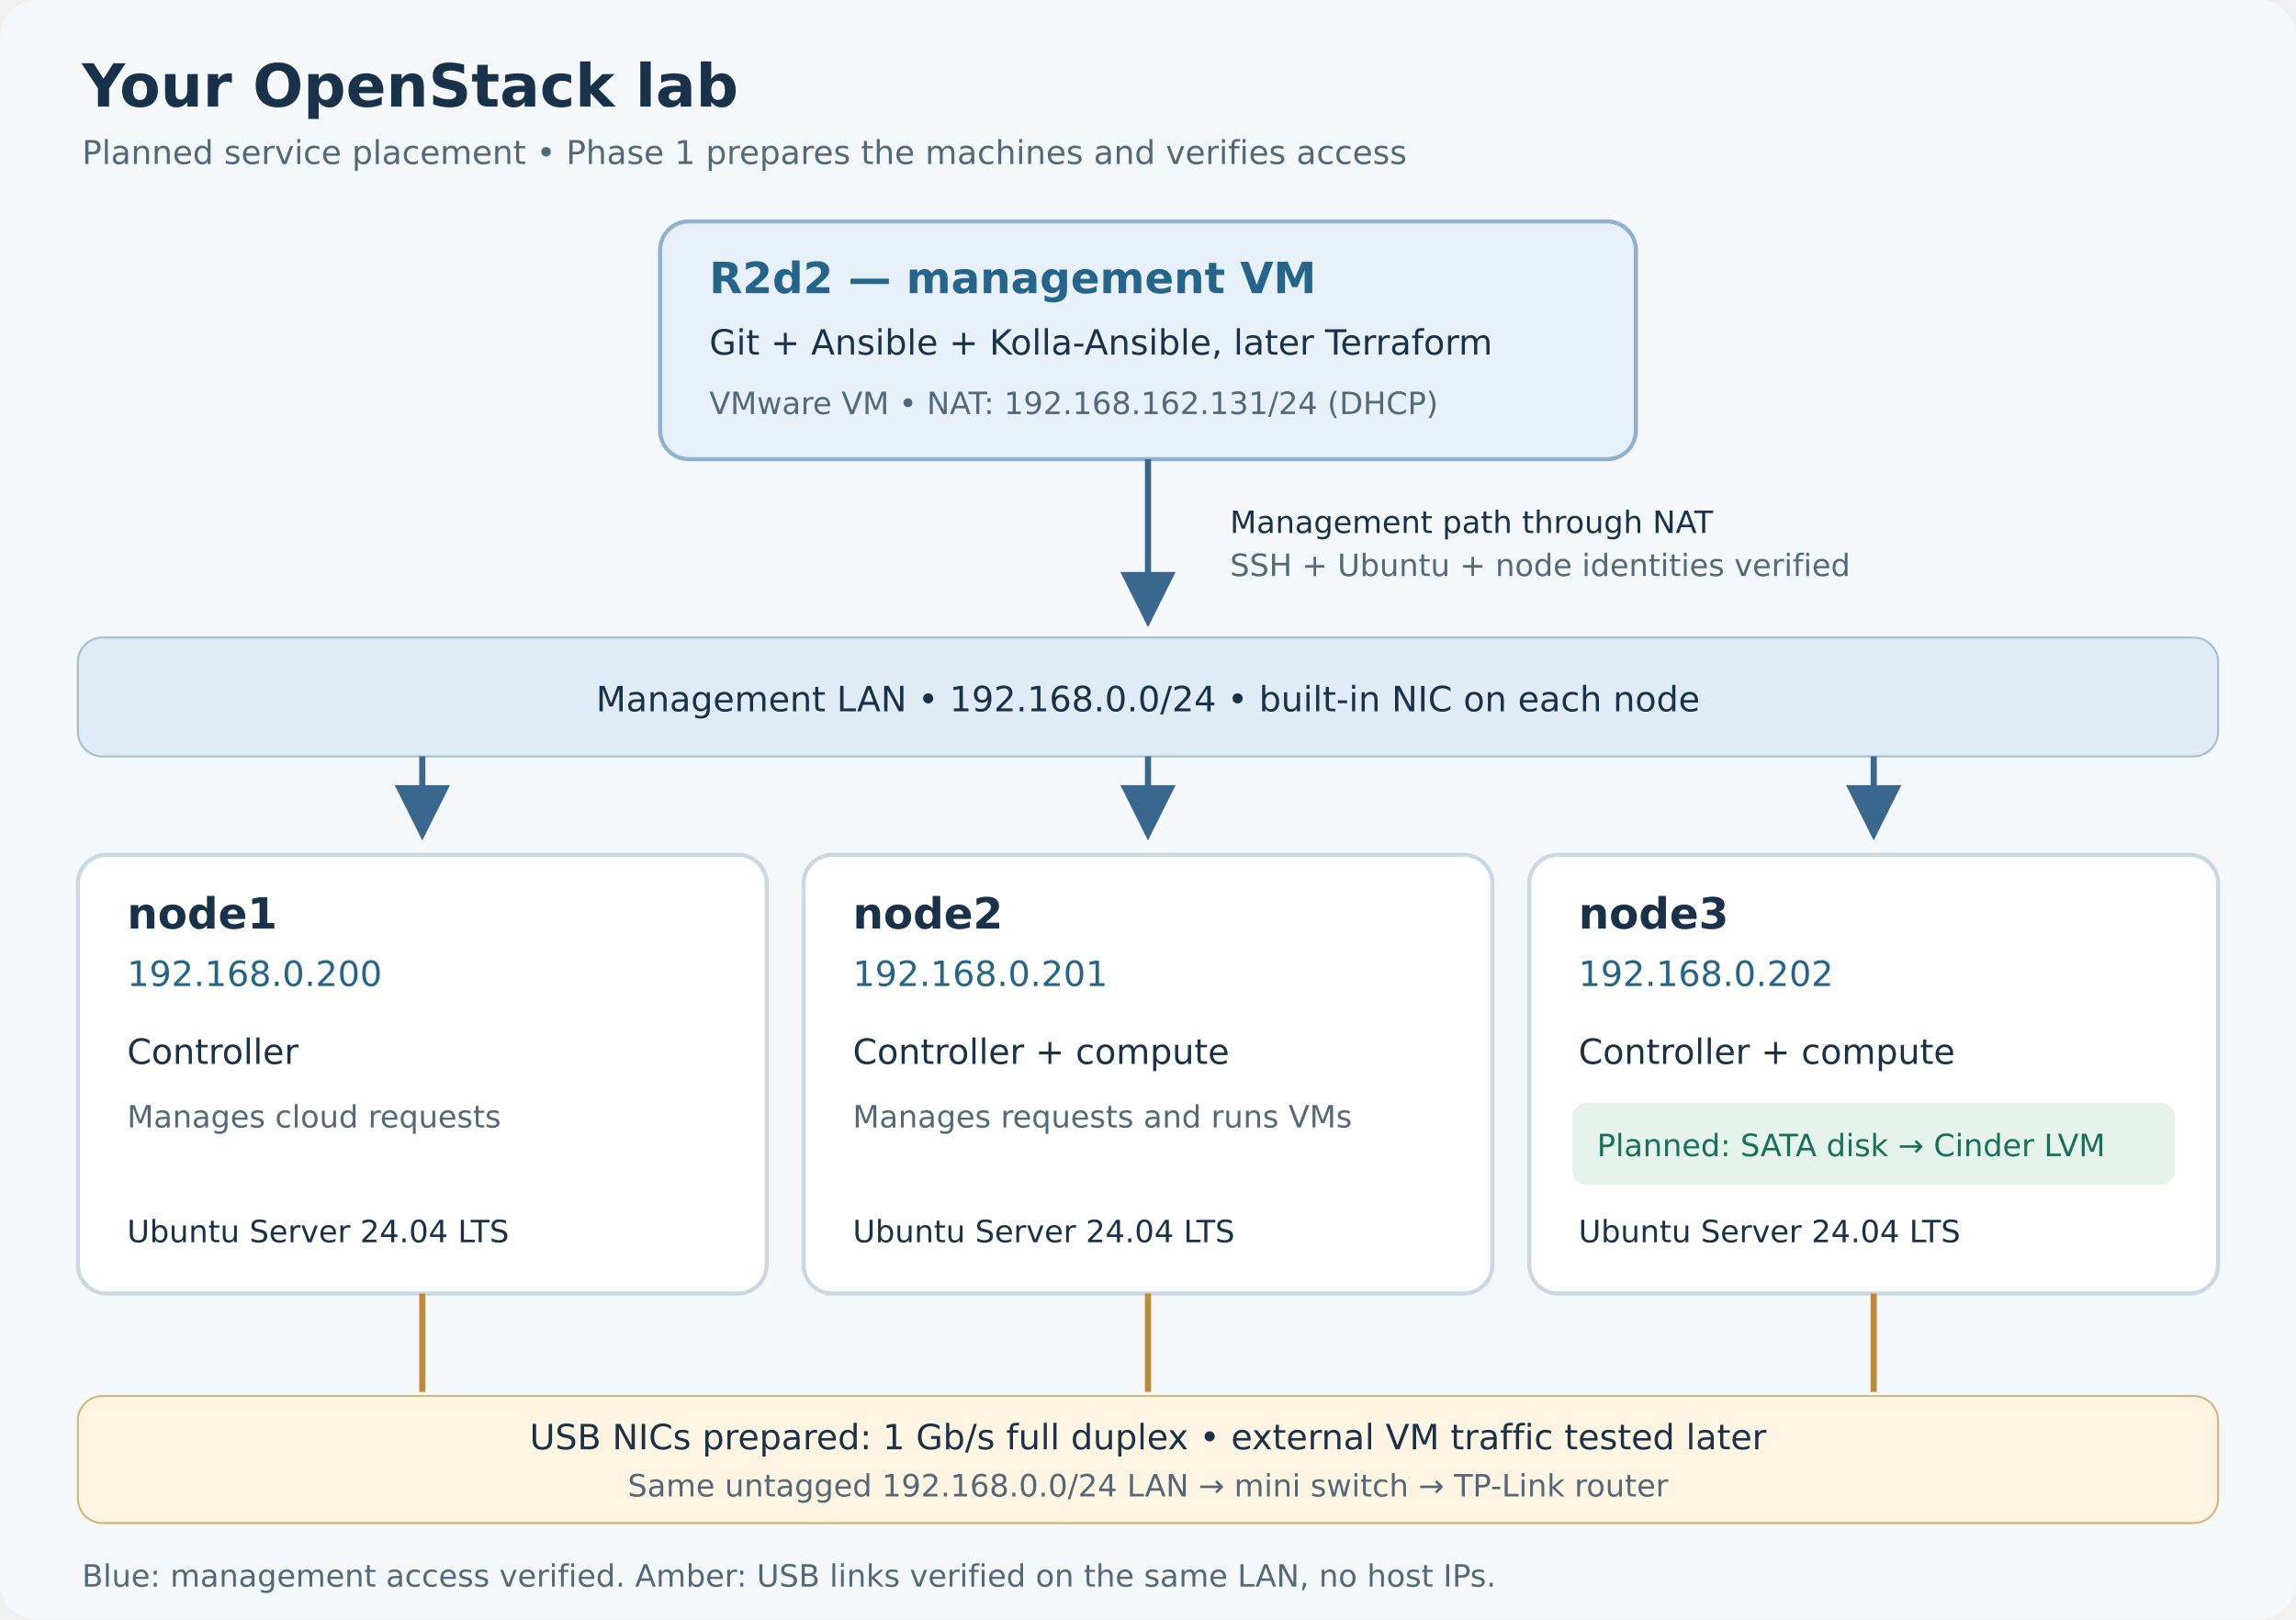
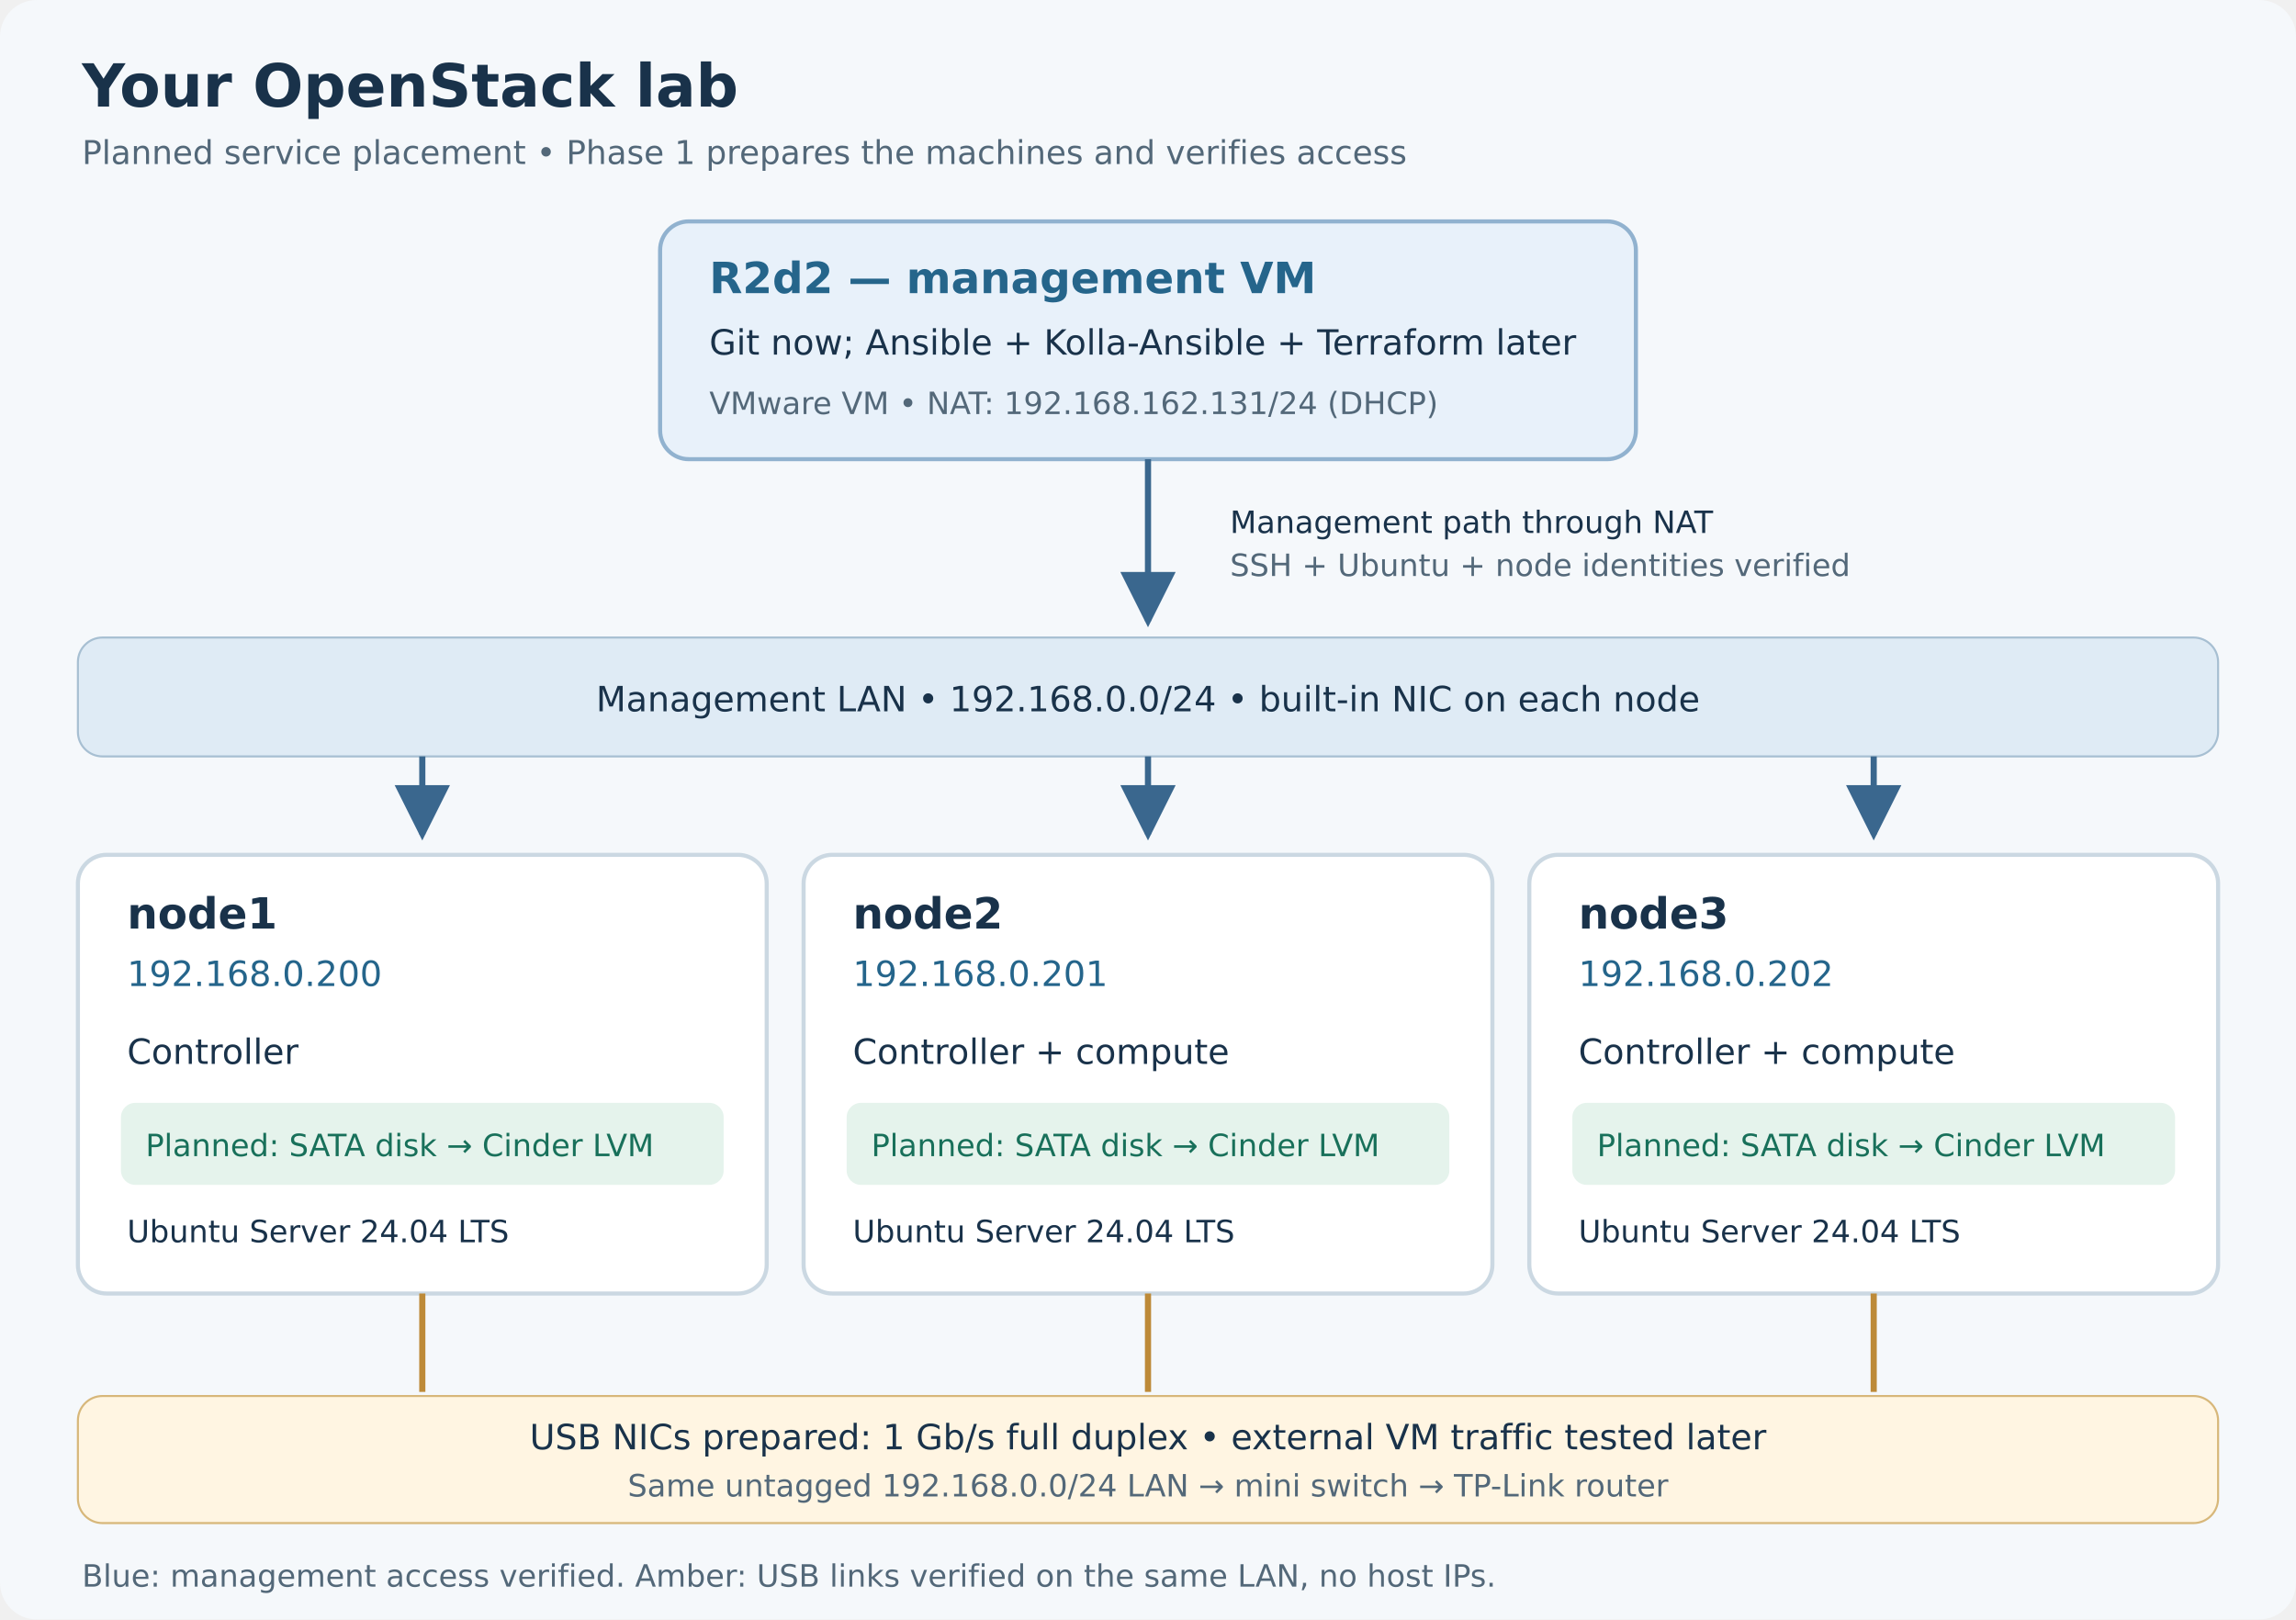
<svg xmlns="http://www.w3.org/2000/svg" width="1120" height="790" viewBox="0 0 1120 790" role="img" aria-labelledby="title description">
  <defs>
    <marker id="arrow" markerWidth="9" markerHeight="9" refX="8" refY="4.5" orient="auto">
      <path d="M0 0 L9 4.5 L0 9" fill="#3a678e" />
    </marker>
    <style>
      text{font-family:DejaVu Sans,Arial,sans-serif;fill:#19324a}
      .title{font-size:29px;font-weight:700}.sub{font-size:16px;fill:#536879}
      .head{font-size:21px;font-weight:700}.body{font-size:17px}.small{font-size:15px}
      .blue{fill:#25658b}.green{fill:#18705a}.muted{fill:#536879}
      .card{fill:#fff;stroke:#cbd8e2;stroke-width:2}
      .management{stroke:#3a678e;stroke-width:3;fill:none;marker-end:url(#arrow)}
      .provider{stroke:#bd8a38;stroke-width:3;fill:none}
    </style>
  </defs>
  <rect width="1120" height="790" rx="18" fill="#f5f8fb" />
  <text x="40" y="52" class="title">Your OpenStack lab</text>
  <text x="40" y="80" class="sub">Planned service placement • Phase 1 prepares the machines and verifies access</text>
  <rect x="322" y="108" width="476" height="116" rx="14" fill="#e8f1fa" stroke="#91b2cf" stroke-width="2" />
  <text x="346" y="143" class="head blue">R2d2 — management VM</text>
-   <text x="346" y="173" class="body">Git + Ansible + Kolla-Ansible, later Terraform</text>
+   <text x="346" y="173" class="body">Git now; Ansible + Kolla-Ansible + Terraform later</text>
  <text x="346" y="202" class="small muted">VMware VM • NAT: 192.168.162.131/24 (DHCP)</text>
  <path d="M560 224 V303" class="management" />
  <rect x="584" y="241" width="346" height="47" rx="8" fill="#f5f8fb" />
  <text x="600" y="260" class="small">Management path through NAT</text>
  <text x="600" y="281" class="small muted">SSH + Ubuntu + node identities verified</text>
  <rect x="38" y="311" width="1044" height="58" rx="12" fill="#dfebf5" stroke="#a7bfd2" />
  <text x="560" y="347" class="body" text-anchor="middle">Management LAN • 192.168.0.0/24 • built-in NIC on each node</text>
  <path d="M206 369 V407" class="management" />
  <path d="M560 369 V407" class="management" />
  <path d="M914 369 V407" class="management" />
  <rect x="38" y="417" width="336" height="214" rx="14" class="card" />
  <rect x="392" y="417" width="336" height="214" rx="14" class="card" />
  <rect x="746" y="417" width="336" height="214" rx="14" class="card" />
  <text x="62" y="453" class="head">node1</text>
  <text x="62" y="481" class="body blue">192.168.0.200</text>
  <text x="62" y="519" class="body">Controller</text>
-   <text x="62" y="550" class="small muted">Manages cloud requests</text>
+   <rect x="59" y="538" width="294" height="40" rx="7" fill="#e5f3ec" />
+   <text x="71" y="564" class="small green">Planned: SATA disk → Cinder LVM</text>
  <text x="62" y="606" class="small">Ubuntu Server 24.04 LTS</text>
  <text x="416" y="453" class="head">node2</text>
  <text x="416" y="481" class="body blue">192.168.0.201</text>
  <text x="416" y="519" class="body">Controller + compute</text>
-   <text x="416" y="550" class="small muted">Manages requests and runs VMs</text>
+   <rect x="413" y="538" width="294" height="40" rx="7" fill="#e5f3ec" />
+   <text x="425" y="564" class="small green">Planned: SATA disk → Cinder LVM</text>
  <text x="416" y="606" class="small">Ubuntu Server 24.04 LTS</text>
  <text x="770" y="453" class="head">node3</text>
  <text x="770" y="481" class="body blue">192.168.0.202</text>
  <text x="770" y="519" class="body">Controller + compute</text>
  <rect x="767" y="538" width="294" height="40" rx="7" fill="#e5f3ec" />
  <text x="779" y="564" class="small green">Planned: SATA disk → Cinder LVM</text>
  <text x="770" y="606" class="small">Ubuntu Server 24.04 LTS</text>
  <path d="M206 631 V679 M560 631 V679 M914 631 V679" class="provider" />
  <rect x="38" y="681" width="1044" height="62" rx="12" fill="#fff5e2" stroke="#d7b77a" />
  <text x="560" y="707" class="body" text-anchor="middle">USB NICs prepared: 1 Gb/s full duplex • external VM traffic tested later</text>
  <text x="560" y="730" class="small muted" text-anchor="middle">Same untagged 192.168.0.0/24 LAN → mini switch → TP-Link router</text>
  <text x="40" y="774" class="small muted">Blue: management access verified. Amber: USB links verified on the same LAN, no host IPs.</text>
</svg>
